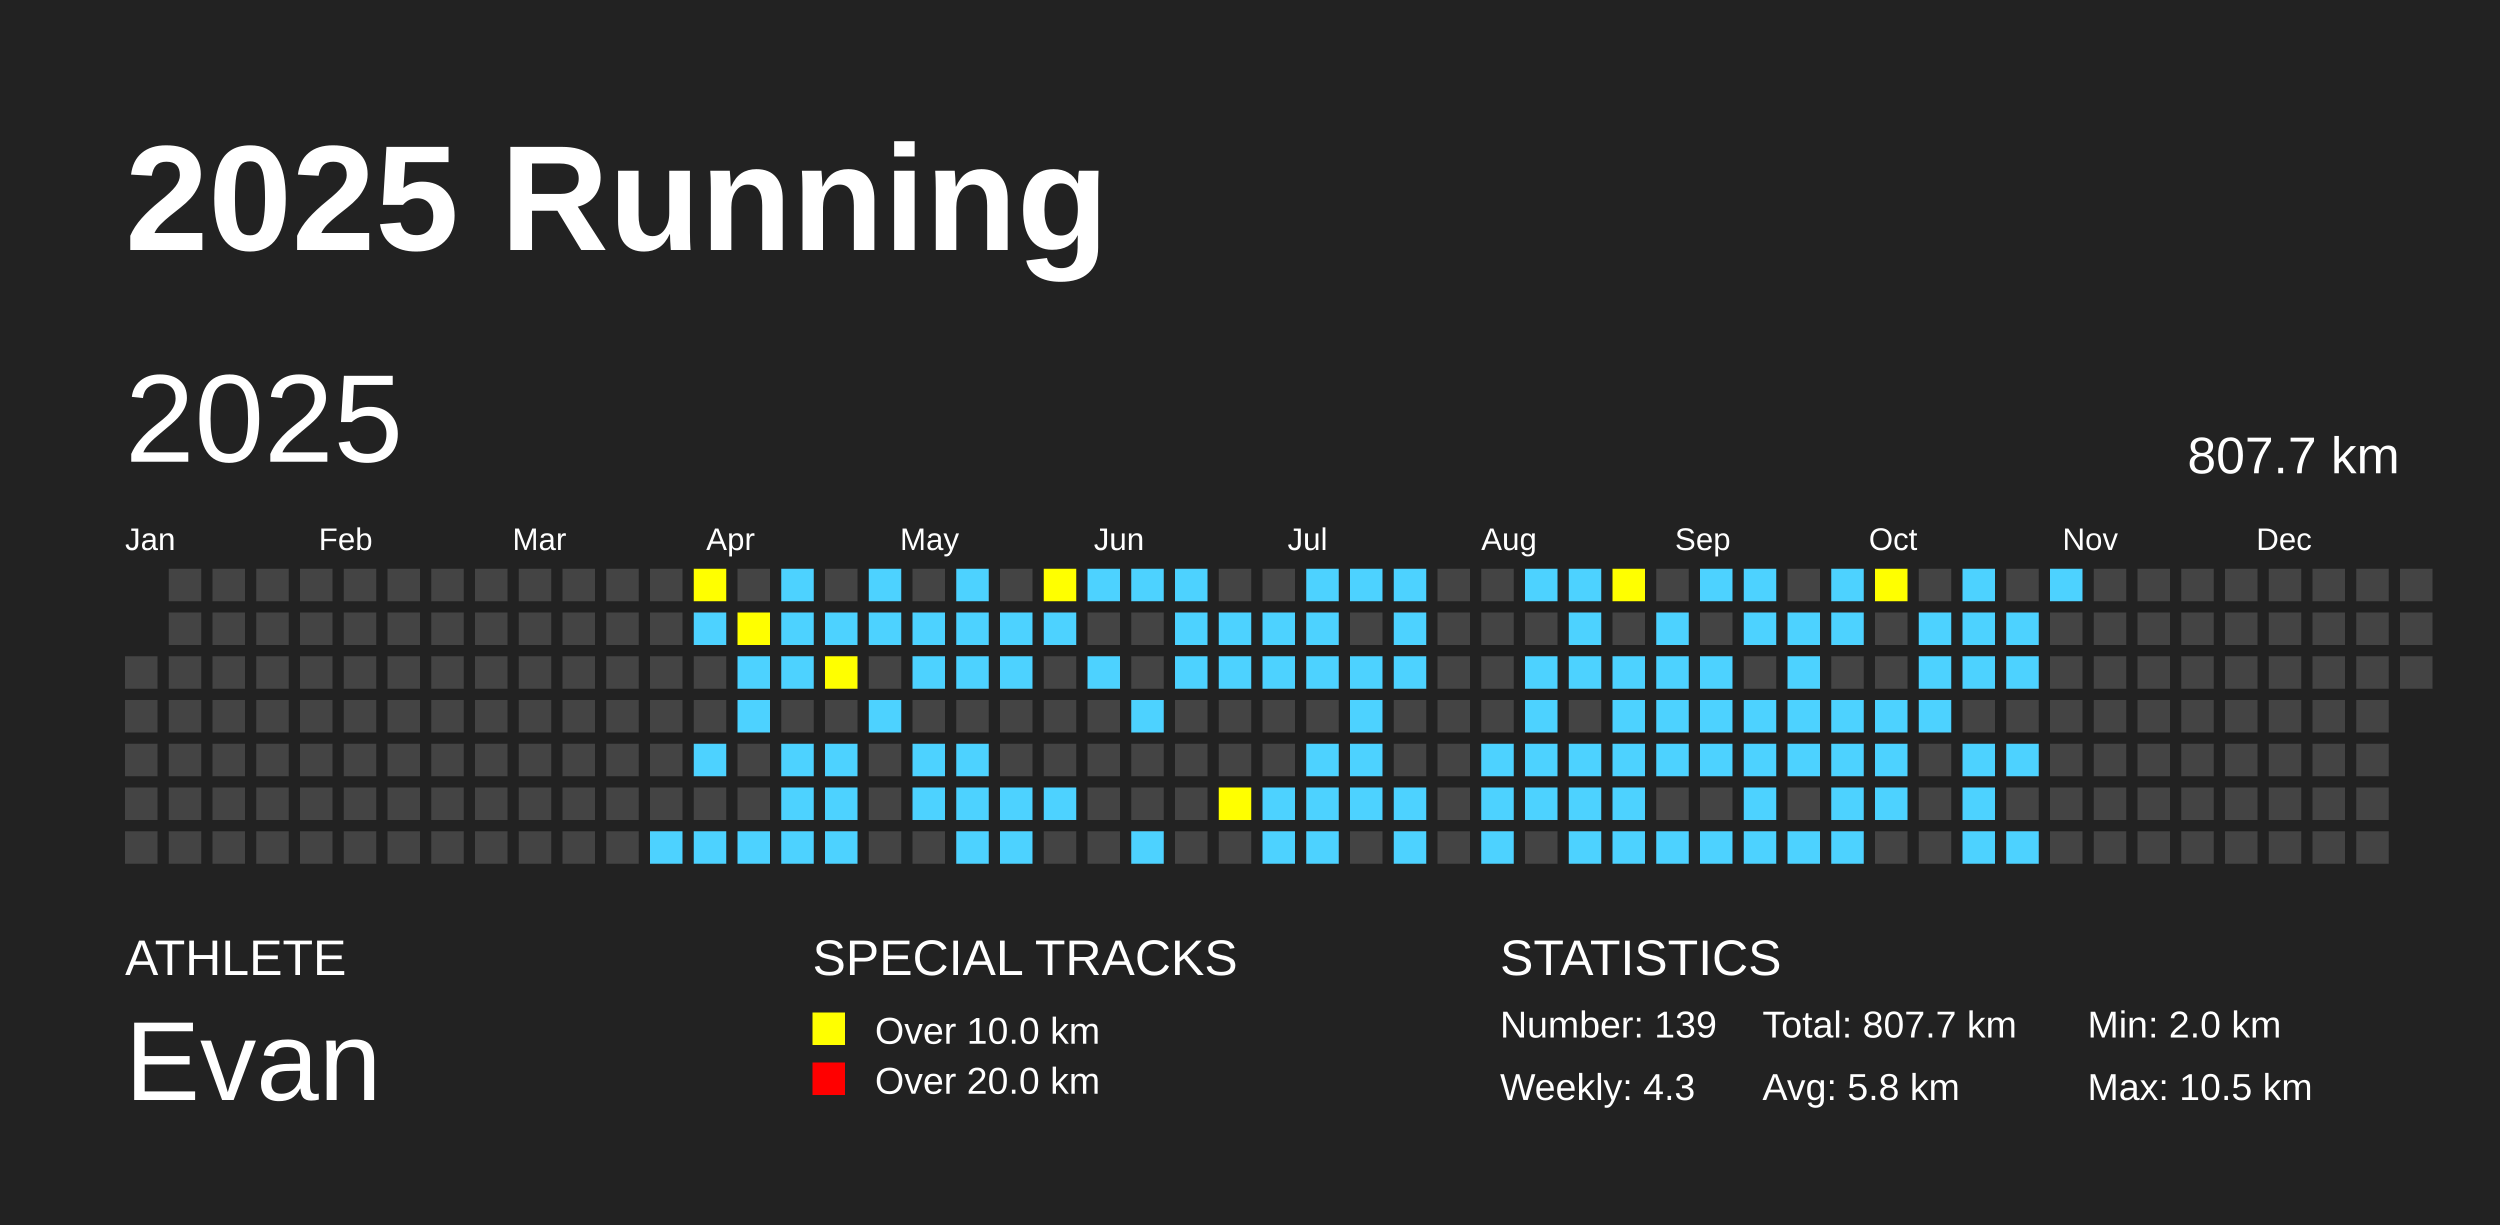
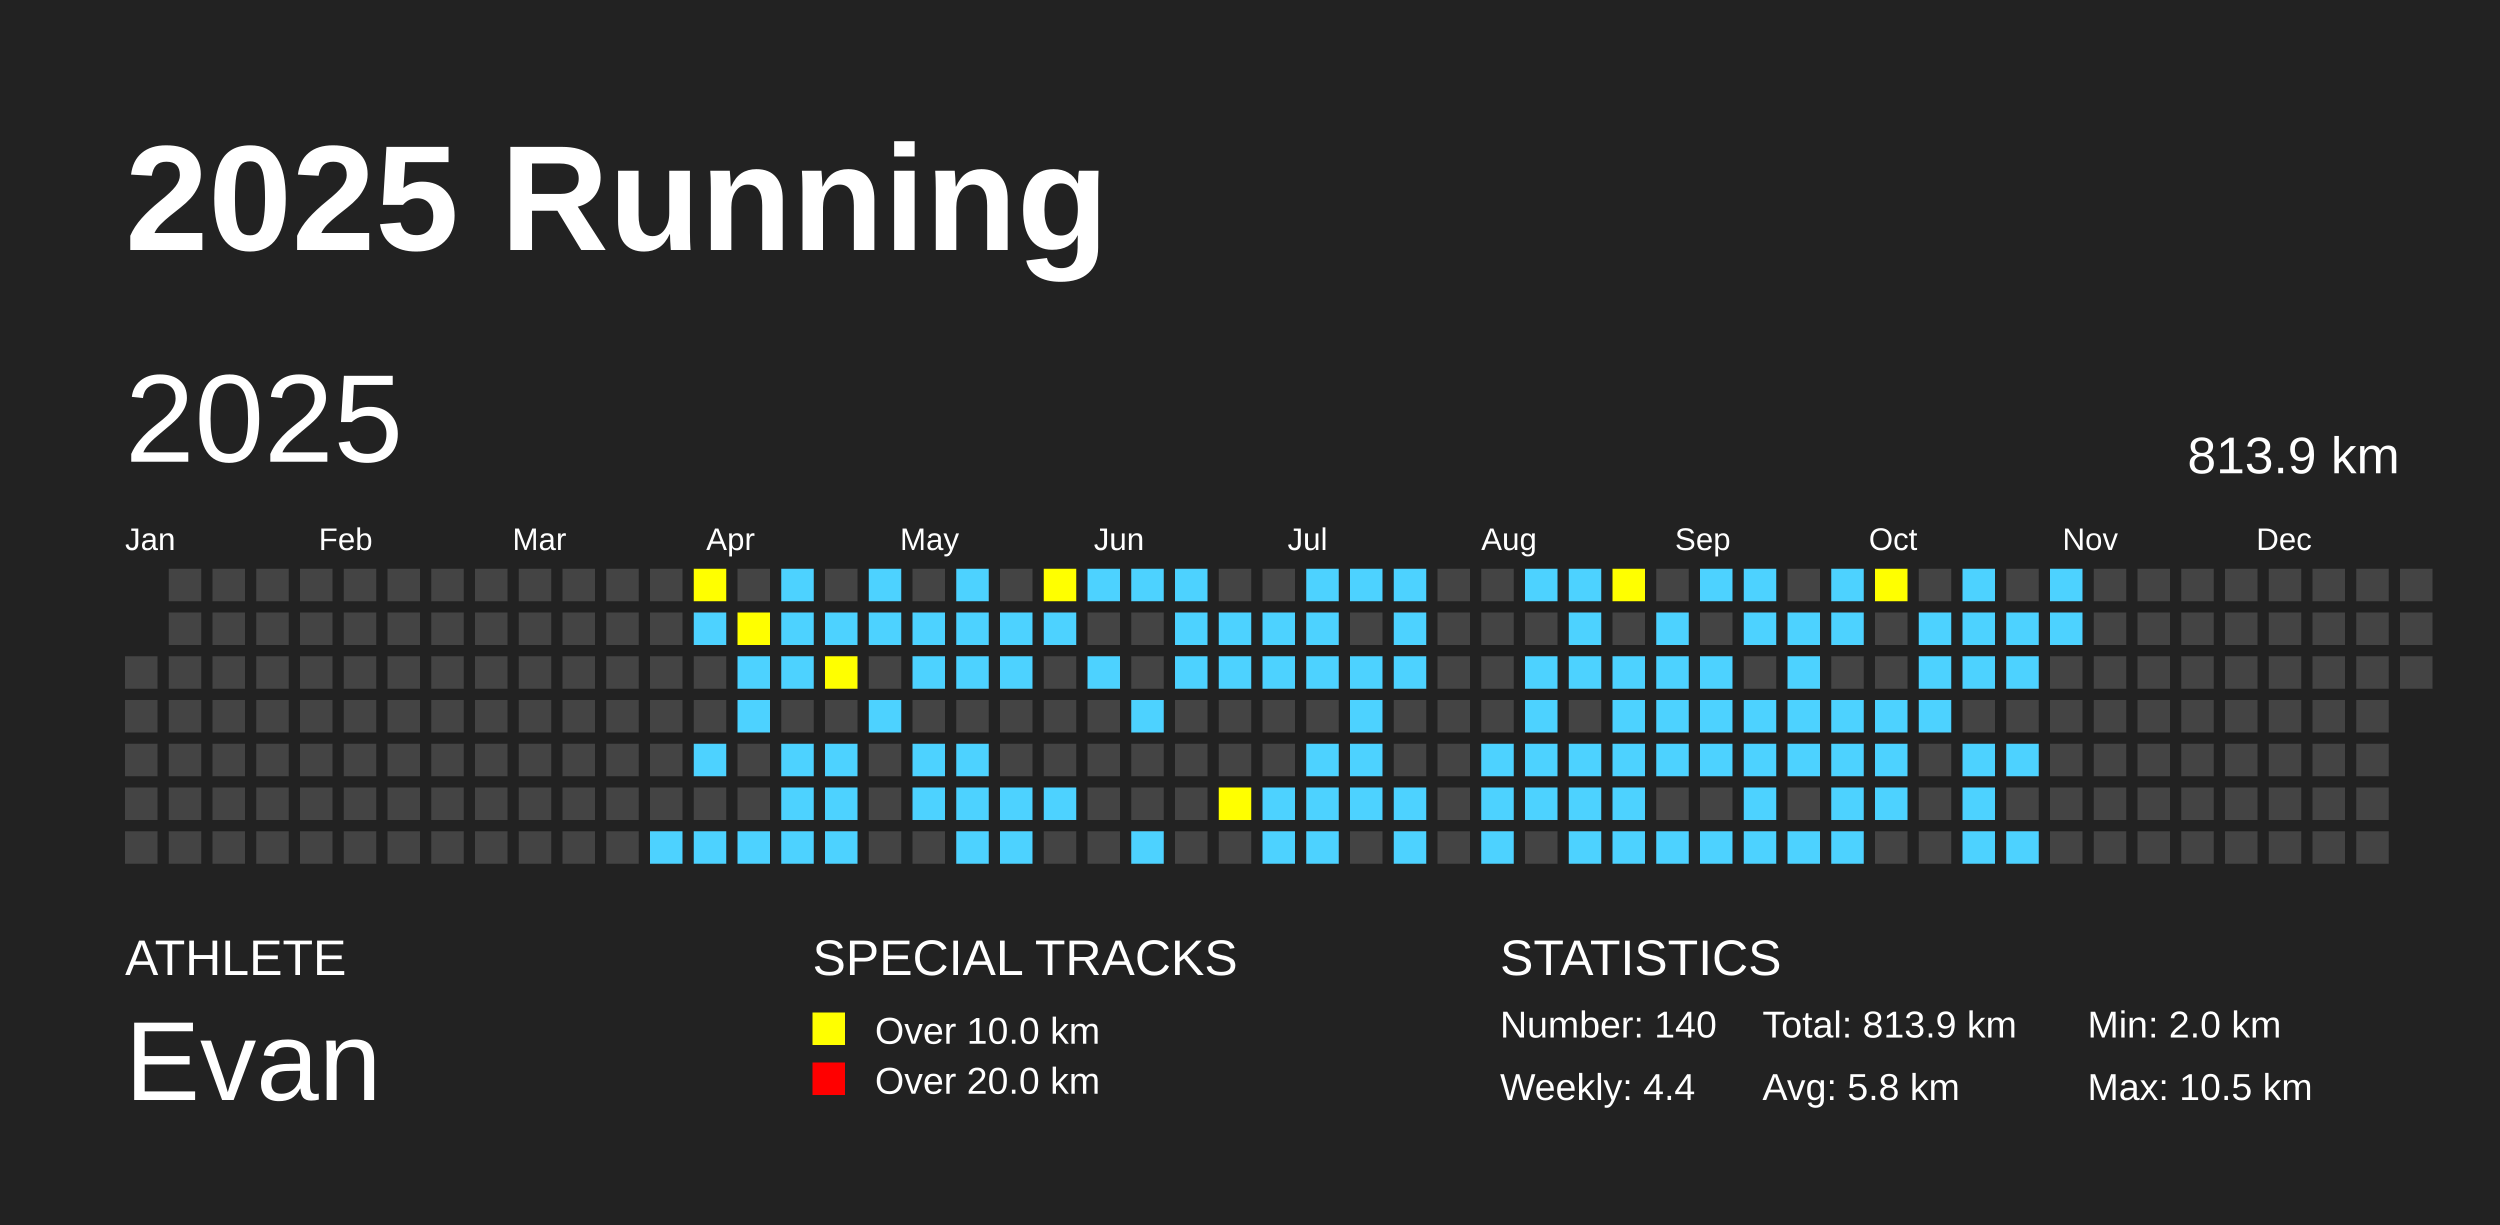
<svg xmlns="http://www.w3.org/2000/svg" baseProfile="full" height="98mm" version="1.1" viewBox="0,0,200,98" width="200mm">
  <defs />
  <rect fill="#222222" height="98" width="200" x="0" y="0" />
  <text fill="#FFFFFF" style="font-size:12px; font-family:Arial; font-weight:bold;" x="10" y="20">2025 Running</text>
  <text fill="#FFFFFF" style="font-size:4px; font-family:Arial" x="10" y="78">ATHLETE</text>
  <text fill="#FFFFFF" style="font-size:9px; font-family:Arial" x="10" y="88">Evan</text>
  <text fill="#FFFFFF" style="font-size:4px; font-family:Arial" x="65" y="78">SPECIAL TRACKS</text>
  <rect fill="yellow" height="2.6" width="2.6" x="65" y="81" />
  <text fill="#FFFFFF" style="font-size:3px; font-family:Arial" x="70" y="83.5">Over 10.0 km</text>
  <rect fill="red" height="2.6" width="2.6" x="65" y="85" />
  <text fill="#FFFFFF" style="font-size:3px; font-family:Arial" x="70" y="87.5">Over 20.0 km</text>
  <text fill="#FFFFFF" style="font-size:4px; font-family:Arial" x="120" y="78">STATISTICS</text>
-   <text fill="#FFFFFF" style="font-size:3px; font-family:Arial" x="120" y="83">Number: 139</text>
-   <text fill="#FFFFFF" style="font-size:3px; font-family:Arial" x="120" y="88">Weekly: 4.3</text>
-   <text fill="#FFFFFF" style="font-size:3px; font-family:Arial" x="141" y="83">Total: 807.7 km</text>
+   <text fill="#FFFFFF" style="font-size:3px; font-family:Arial" x="120" y="83">Number: 140</text>
+   <text fill="#FFFFFF" style="font-size:3px; font-family:Arial" x="120" y="88">Weekly: 4.4</text>
+   <text fill="#FFFFFF" style="font-size:3px; font-family:Arial" x="141" y="83">Total: 813.9 km</text>
  <text fill="#FFFFFF" style="font-size:3px; font-family:Arial" x="141" y="88">Avg: 5.8 km</text>
  <text fill="#FFFFFF" style="font-size:3px; font-family:Arial" x="167" y="83">Min: 2.0 km</text>
  <text fill="#FFFFFF" style="font-size:3px; font-family:Arial" x="167" y="88">Max: 10.5 km</text>
  <text dominant-baseline="hanging" fill="#FFFFFF" style="font-size:10.0px; font-family:Arial;" x="10" y="30">2025</text>
-   <text dominant-baseline="hanging" fill="#FFFFFF" style="font-size:4.125px; font-family:Arial;" x="175" y="35">807.7 km</text>
+   <text dominant-baseline="hanging" fill="#FFFFFF" style="font-size:4.125px; font-family:Arial;" x="175" y="35">813.9 km</text>
  <text fill="#FFFFFF" style="font-size:2.5px; font-family:Arial" x="10.0" y="44">Jan</text>
  <text fill="#FFFFFF" style="font-size:2.5px; font-family:Arial" x="25.5" y="44">Feb</text>
  <text fill="#FFFFFF" style="font-size:2.5px; font-family:Arial" x="41.0" y="44">Mar</text>
  <text fill="#FFFFFF" style="font-size:2.5px; font-family:Arial" x="56.5" y="44">Apr</text>
  <text fill="#FFFFFF" style="font-size:2.5px; font-family:Arial" x="72.0" y="44">May</text>
  <text fill="#FFFFFF" style="font-size:2.5px; font-family:Arial" x="87.5" y="44">Jun</text>
  <text fill="#FFFFFF" style="font-size:2.5px; font-family:Arial" x="103.0" y="44">Jul</text>
  <text fill="#FFFFFF" style="font-size:2.5px; font-family:Arial" x="118.5" y="44">Aug</text>
  <text fill="#FFFFFF" style="font-size:2.5px; font-family:Arial" x="134.0" y="44">Sep</text>
  <text fill="#FFFFFF" style="font-size:2.5px; font-family:Arial" x="149.5" y="44">Oct</text>
  <text fill="#FFFFFF" style="font-size:2.5px; font-family:Arial" x="165.0" y="44">Nov</text>
  <text fill="#FFFFFF" style="font-size:2.5px; font-family:Arial" x="180.5" y="44">Dec</text>
  <rect fill="#444444" height="2.6" width="2.6" x="10.0" y="52.5" />
  <rect fill="#444444" height="2.6" width="2.6" x="10.0" y="56.0" />
  <rect fill="#444444" height="2.6" width="2.6" x="10.0" y="59.5" />
  <rect fill="#444444" height="2.6" width="2.6" x="10.0" y="63.0" />
  <rect fill="#444444" height="2.6" width="2.6" x="10.0" y="66.5" />
  <rect fill="#444444" height="2.6" width="2.6" x="13.5" y="45.5" />
  <rect fill="#444444" height="2.6" width="2.6" x="13.5" y="49.0" />
  <rect fill="#444444" height="2.6" width="2.6" x="13.5" y="52.5" />
  <rect fill="#444444" height="2.6" width="2.6" x="13.5" y="56.0" />
  <rect fill="#444444" height="2.6" width="2.6" x="13.5" y="59.5" />
  <rect fill="#444444" height="2.6" width="2.6" x="13.5" y="63.0" />
  <rect fill="#444444" height="2.6" width="2.6" x="13.5" y="66.5" />
  <rect fill="#444444" height="2.6" width="2.6" x="17.0" y="45.5" />
  <rect fill="#444444" height="2.6" width="2.6" x="17.0" y="49.0" />
  <rect fill="#444444" height="2.6" width="2.6" x="17.0" y="52.5" />
  <rect fill="#444444" height="2.6" width="2.6" x="17.0" y="56.0" />
  <rect fill="#444444" height="2.6" width="2.6" x="17.0" y="59.5" />
  <rect fill="#444444" height="2.6" width="2.6" x="17.0" y="63.0" />
  <rect fill="#444444" height="2.6" width="2.6" x="17.0" y="66.5" />
  <rect fill="#444444" height="2.6" width="2.6" x="20.5" y="45.5" />
  <rect fill="#444444" height="2.6" width="2.6" x="20.5" y="49.0" />
  <rect fill="#444444" height="2.6" width="2.6" x="20.5" y="52.5" />
  <rect fill="#444444" height="2.6" width="2.6" x="20.5" y="56.0" />
  <rect fill="#444444" height="2.6" width="2.6" x="20.5" y="59.5" />
  <rect fill="#444444" height="2.6" width="2.6" x="20.5" y="63.0" />
  <rect fill="#444444" height="2.6" width="2.6" x="20.5" y="66.5" />
  <rect fill="#444444" height="2.6" width="2.6" x="24.0" y="45.5" />
  <rect fill="#444444" height="2.6" width="2.6" x="24.0" y="49.0" />
  <rect fill="#444444" height="2.6" width="2.6" x="24.0" y="52.5" />
  <rect fill="#444444" height="2.6" width="2.6" x="24.0" y="56.0" />
  <rect fill="#444444" height="2.6" width="2.6" x="24.0" y="59.5" />
  <rect fill="#444444" height="2.6" width="2.6" x="24.0" y="63.0" />
  <rect fill="#444444" height="2.6" width="2.6" x="24.0" y="66.5" />
  <rect fill="#444444" height="2.6" width="2.6" x="27.5" y="45.5" />
  <rect fill="#444444" height="2.6" width="2.6" x="27.5" y="49.0" />
  <rect fill="#444444" height="2.6" width="2.6" x="27.5" y="52.5" />
  <rect fill="#444444" height="2.6" width="2.6" x="27.5" y="56.0" />
  <rect fill="#444444" height="2.6" width="2.6" x="27.5" y="59.5" />
  <rect fill="#444444" height="2.6" width="2.6" x="27.5" y="63.0" />
  <rect fill="#444444" height="2.6" width="2.6" x="27.5" y="66.5" />
  <rect fill="#444444" height="2.6" width="2.6" x="31.0" y="45.5" />
  <rect fill="#444444" height="2.6" width="2.6" x="31.0" y="49.0" />
  <rect fill="#444444" height="2.6" width="2.6" x="31.0" y="52.5" />
  <rect fill="#444444" height="2.6" width="2.6" x="31.0" y="56.0" />
  <rect fill="#444444" height="2.6" width="2.6" x="31.0" y="59.5" />
  <rect fill="#444444" height="2.6" width="2.6" x="31.0" y="63.0" />
  <rect fill="#444444" height="2.6" width="2.6" x="31.0" y="66.5" />
  <rect fill="#444444" height="2.6" width="2.6" x="34.5" y="45.5" />
  <rect fill="#444444" height="2.6" width="2.6" x="34.5" y="49.0" />
  <rect fill="#444444" height="2.6" width="2.6" x="34.5" y="52.5" />
  <rect fill="#444444" height="2.6" width="2.6" x="34.5" y="56.0" />
  <rect fill="#444444" height="2.6" width="2.6" x="34.5" y="59.5" />
  <rect fill="#444444" height="2.6" width="2.6" x="34.5" y="63.0" />
  <rect fill="#444444" height="2.6" width="2.6" x="34.5" y="66.5" />
  <rect fill="#444444" height="2.6" width="2.6" x="38.0" y="45.5" />
  <rect fill="#444444" height="2.6" width="2.6" x="38.0" y="49.0" />
  <rect fill="#444444" height="2.6" width="2.6" x="38.0" y="52.5" />
  <rect fill="#444444" height="2.6" width="2.6" x="38.0" y="56.0" />
  <rect fill="#444444" height="2.6" width="2.6" x="38.0" y="59.5" />
  <rect fill="#444444" height="2.6" width="2.6" x="38.0" y="63.0" />
  <rect fill="#444444" height="2.6" width="2.6" x="38.0" y="66.5" />
  <rect fill="#444444" height="2.6" width="2.6" x="41.5" y="45.5" />
  <rect fill="#444444" height="2.6" width="2.6" x="41.5" y="49.0" />
  <rect fill="#444444" height="2.6" width="2.6" x="41.5" y="52.5" />
  <rect fill="#444444" height="2.6" width="2.6" x="41.5" y="56.0" />
  <rect fill="#444444" height="2.6" width="2.6" x="41.5" y="59.5" />
  <rect fill="#444444" height="2.6" width="2.6" x="41.5" y="63.0" />
  <rect fill="#444444" height="2.6" width="2.6" x="41.5" y="66.5" />
  <rect fill="#444444" height="2.6" width="2.6" x="45.0" y="45.5" />
  <rect fill="#444444" height="2.6" width="2.6" x="45.0" y="49.0" />
  <rect fill="#444444" height="2.6" width="2.6" x="45.0" y="52.5" />
  <rect fill="#444444" height="2.6" width="2.6" x="45.0" y="56.0" />
  <rect fill="#444444" height="2.6" width="2.6" x="45.0" y="59.5" />
  <rect fill="#444444" height="2.6" width="2.6" x="45.0" y="63.0" />
  <rect fill="#444444" height="2.6" width="2.6" x="45.0" y="66.5" />
  <rect fill="#444444" height="2.6" width="2.6" x="48.5" y="45.5" />
  <rect fill="#444444" height="2.6" width="2.6" x="48.5" y="49.0" />
  <rect fill="#444444" height="2.6" width="2.6" x="48.5" y="52.5" />
  <rect fill="#444444" height="2.6" width="2.6" x="48.5" y="56.0" />
  <rect fill="#444444" height="2.6" width="2.6" x="48.5" y="59.5" />
  <rect fill="#444444" height="2.6" width="2.6" x="48.5" y="63.0" />
  <rect fill="#444444" height="2.6" width="2.6" x="48.5" y="66.5" />
  <rect fill="#444444" height="2.6" width="2.6" x="52.0" y="45.5" />
  <rect fill="#444444" height="2.6" width="2.6" x="52.0" y="49.0" />
  <rect fill="#444444" height="2.6" width="2.6" x="52.0" y="52.5" />
  <rect fill="#444444" height="2.6" width="2.6" x="52.0" y="56.0" />
  <rect fill="#444444" height="2.6" width="2.6" x="52.0" y="59.5" />
  <rect fill="#444444" height="2.6" width="2.6" x="52.0" y="63.0" />
  <rect fill="#4DD2FF" height="2.6" width="2.6" x="52.0" y="66.5" />
  <rect fill="yellow" height="2.6" width="2.6" x="55.5" y="45.5" />
  <rect fill="#4DD2FF" height="2.6" width="2.6" x="55.5" y="49.0" />
  <rect fill="#444444" height="2.6" width="2.6" x="55.5" y="52.5" />
  <rect fill="#444444" height="2.6" width="2.6" x="55.5" y="56.0" />
  <rect fill="#4DD2FF" height="2.6" width="2.6" x="55.5" y="59.5" />
  <rect fill="#444444" height="2.6" width="2.6" x="55.5" y="63.0" />
  <rect fill="#4DD2FF" height="2.6" width="2.6" x="55.5" y="66.5" />
  <rect fill="#444444" height="2.6" width="2.6" x="59.0" y="45.5" />
  <rect fill="yellow" height="2.6" width="2.6" x="59.0" y="49.0" />
  <rect fill="#4DD2FF" height="2.6" width="2.6" x="59.0" y="52.5" />
  <rect fill="#4DD2FF" height="2.6" width="2.6" x="59.0" y="56.0" />
  <rect fill="#444444" height="2.6" width="2.6" x="59.0" y="59.5" />
  <rect fill="#444444" height="2.6" width="2.6" x="59.0" y="63.0" />
  <rect fill="#4DD2FF" height="2.6" width="2.6" x="59.0" y="66.5" />
  <rect fill="#4DD2FF" height="2.6" width="2.6" x="62.5" y="45.5" />
  <rect fill="#4DD2FF" height="2.6" width="2.6" x="62.5" y="49.0" />
  <rect fill="#4DD2FF" height="2.6" width="2.6" x="62.5" y="52.5" />
  <rect fill="#444444" height="2.6" width="2.6" x="62.5" y="56.0" />
  <rect fill="#4DD2FF" height="2.6" width="2.6" x="62.5" y="59.5" />
  <rect fill="#4DD2FF" height="2.6" width="2.6" x="62.5" y="63.0" />
  <rect fill="#4DD2FF" height="2.6" width="2.6" x="62.5" y="66.5" />
  <rect fill="#444444" height="2.6" width="2.6" x="66.0" y="45.5" />
  <rect fill="#4DD2FF" height="2.6" width="2.6" x="66.0" y="49.0" />
  <rect fill="yellow" height="2.6" width="2.6" x="66.0" y="52.5" />
  <rect fill="#444444" height="2.6" width="2.6" x="66.0" y="56.0" />
  <rect fill="#4DD2FF" height="2.6" width="2.6" x="66.0" y="59.5" />
  <rect fill="#4DD2FF" height="2.6" width="2.6" x="66.0" y="63.0" />
  <rect fill="#4DD2FF" height="2.6" width="2.6" x="66.0" y="66.5" />
  <rect fill="#4DD2FF" height="2.6" width="2.6" x="69.5" y="45.5" />
  <rect fill="#4DD2FF" height="2.6" width="2.6" x="69.5" y="49.0" />
  <rect fill="#444444" height="2.6" width="2.6" x="69.5" y="52.5" />
  <rect fill="#4DD2FF" height="2.6" width="2.6" x="69.5" y="56.0" />
  <rect fill="#444444" height="2.6" width="2.6" x="69.5" y="59.5" />
  <rect fill="#444444" height="2.6" width="2.6" x="69.5" y="63.0" />
  <rect fill="#444444" height="2.6" width="2.6" x="69.5" y="66.5" />
  <rect fill="#444444" height="2.6" width="2.6" x="73.0" y="45.5" />
  <rect fill="#4DD2FF" height="2.6" width="2.6" x="73.0" y="49.0" />
  <rect fill="#4DD2FF" height="2.6" width="2.6" x="73.0" y="52.5" />
  <rect fill="#444444" height="2.6" width="2.6" x="73.0" y="56.0" />
  <rect fill="#4DD2FF" height="2.6" width="2.6" x="73.0" y="59.5" />
  <rect fill="#4DD2FF" height="2.6" width="2.6" x="73.0" y="63.0" />
  <rect fill="#444444" height="2.6" width="2.6" x="73.0" y="66.5" />
  <rect fill="#4DD2FF" height="2.6" width="2.6" x="76.5" y="45.5" />
  <rect fill="#4DD2FF" height="2.6" width="2.6" x="76.5" y="49.0" />
  <rect fill="#4DD2FF" height="2.6" width="2.6" x="76.5" y="52.5" />
  <rect fill="#444444" height="2.6" width="2.6" x="76.5" y="56.0" />
  <rect fill="#4DD2FF" height="2.6" width="2.6" x="76.5" y="59.5" />
  <rect fill="#4DD2FF" height="2.6" width="2.6" x="76.5" y="63.0" />
  <rect fill="#4DD2FF" height="2.6" width="2.6" x="76.5" y="66.5" />
  <rect fill="#444444" height="2.6" width="2.6" x="80.0" y="45.5" />
  <rect fill="#4DD2FF" height="2.6" width="2.6" x="80.0" y="49.0" />
  <rect fill="#4DD2FF" height="2.6" width="2.6" x="80.0" y="52.5" />
  <rect fill="#444444" height="2.6" width="2.6" x="80.0" y="56.0" />
  <rect fill="#444444" height="2.6" width="2.6" x="80.0" y="59.5" />
  <rect fill="#4DD2FF" height="2.6" width="2.6" x="80.0" y="63.0" />
  <rect fill="#4DD2FF" height="2.6" width="2.6" x="80.0" y="66.5" />
  <rect fill="yellow" height="2.6" width="2.6" x="83.5" y="45.5" />
  <rect fill="#4DD2FF" height="2.6" width="2.6" x="83.5" y="49.0" />
  <rect fill="#444444" height="2.6" width="2.6" x="83.5" y="52.5" />
  <rect fill="#444444" height="2.6" width="2.6" x="83.5" y="56.0" />
  <rect fill="#444444" height="2.6" width="2.6" x="83.5" y="59.5" />
  <rect fill="#4DD2FF" height="2.6" width="2.6" x="83.5" y="63.0" />
  <rect fill="#444444" height="2.6" width="2.6" x="83.5" y="66.5" />
  <rect fill="#4DD2FF" height="2.6" width="2.6" x="87.0" y="45.5" />
  <rect fill="#444444" height="2.6" width="2.6" x="87.0" y="49.0" />
  <rect fill="#4DD2FF" height="2.6" width="2.6" x="87.0" y="52.5" />
  <rect fill="#444444" height="2.6" width="2.6" x="87.0" y="56.0" />
  <rect fill="#444444" height="2.6" width="2.6" x="87.0" y="59.5" />
  <rect fill="#444444" height="2.6" width="2.6" x="87.0" y="63.0" />
  <rect fill="#444444" height="2.6" width="2.6" x="87.0" y="66.5" />
  <rect fill="#4DD2FF" height="2.6" width="2.6" x="90.5" y="45.5" />
  <rect fill="#444444" height="2.6" width="2.6" x="90.5" y="49.0" />
  <rect fill="#444444" height="2.6" width="2.6" x="90.5" y="52.5" />
  <rect fill="#4DD2FF" height="2.6" width="2.6" x="90.5" y="56.0" />
  <rect fill="#444444" height="2.6" width="2.6" x="90.5" y="59.5" />
  <rect fill="#444444" height="2.6" width="2.6" x="90.5" y="63.0" />
  <rect fill="#4DD2FF" height="2.6" width="2.6" x="90.5" y="66.5" />
  <rect fill="#4DD2FF" height="2.6" width="2.6" x="94.0" y="45.5" />
  <rect fill="#4DD2FF" height="2.6" width="2.6" x="94.0" y="49.0" />
  <rect fill="#4DD2FF" height="2.6" width="2.6" x="94.0" y="52.5" />
  <rect fill="#444444" height="2.6" width="2.6" x="94.0" y="56.0" />
  <rect fill="#444444" height="2.6" width="2.6" x="94.0" y="59.5" />
  <rect fill="#444444" height="2.6" width="2.6" x="94.0" y="63.0" />
  <rect fill="#444444" height="2.6" width="2.6" x="94.0" y="66.5" />
  <rect fill="#444444" height="2.6" width="2.6" x="97.5" y="45.5" />
  <rect fill="#4DD2FF" height="2.6" width="2.6" x="97.5" y="49.0" />
  <rect fill="#4DD2FF" height="2.6" width="2.6" x="97.5" y="52.5" />
  <rect fill="#444444" height="2.6" width="2.6" x="97.5" y="56.0" />
  <rect fill="#444444" height="2.6" width="2.6" x="97.5" y="59.5" />
  <rect fill="yellow" height="2.6" width="2.6" x="97.5" y="63.0" />
  <rect fill="#444444" height="2.6" width="2.6" x="97.5" y="66.5" />
  <rect fill="#444444" height="2.6" width="2.6" x="101.0" y="45.5" />
  <rect fill="#4DD2FF" height="2.6" width="2.6" x="101.0" y="49.0" />
  <rect fill="#4DD2FF" height="2.6" width="2.6" x="101.0" y="52.5" />
  <rect fill="#444444" height="2.6" width="2.6" x="101.0" y="56.0" />
  <rect fill="#444444" height="2.6" width="2.6" x="101.0" y="59.5" />
  <rect fill="#4DD2FF" height="2.6" width="2.6" x="101.0" y="63.0" />
  <rect fill="#4DD2FF" height="2.6" width="2.6" x="101.0" y="66.5" />
  <rect fill="#4DD2FF" height="2.6" width="2.6" x="104.5" y="45.5" />
  <rect fill="#4DD2FF" height="2.6" width="2.6" x="104.5" y="49.0" />
  <rect fill="#4DD2FF" height="2.6" width="2.6" x="104.5" y="52.5" />
  <rect fill="#444444" height="2.6" width="2.6" x="104.5" y="56.0" />
  <rect fill="#4DD2FF" height="2.6" width="2.6" x="104.5" y="59.5" />
  <rect fill="#4DD2FF" height="2.6" width="2.6" x="104.5" y="63.0" />
  <rect fill="#4DD2FF" height="2.6" width="2.6" x="104.5" y="66.5" />
  <rect fill="#4DD2FF" height="2.6" width="2.6" x="108.0" y="45.5" />
  <rect fill="#444444" height="2.6" width="2.6" x="108.0" y="49.0" />
  <rect fill="#4DD2FF" height="2.6" width="2.6" x="108.0" y="52.5" />
  <rect fill="#4DD2FF" height="2.6" width="2.6" x="108.0" y="56.0" />
  <rect fill="#4DD2FF" height="2.6" width="2.6" x="108.0" y="59.5" />
  <rect fill="#4DD2FF" height="2.6" width="2.6" x="108.0" y="63.0" />
  <rect fill="#444444" height="2.6" width="2.6" x="108.0" y="66.5" />
  <rect fill="#4DD2FF" height="2.6" width="2.6" x="111.5" y="45.5" />
  <rect fill="#4DD2FF" height="2.6" width="2.6" x="111.5" y="49.0" />
  <rect fill="#4DD2FF" height="2.6" width="2.6" x="111.5" y="52.5" />
  <rect fill="#444444" height="2.6" width="2.6" x="111.5" y="56.0" />
  <rect fill="#444444" height="2.6" width="2.6" x="111.5" y="59.5" />
  <rect fill="#4DD2FF" height="2.6" width="2.6" x="111.5" y="63.0" />
  <rect fill="#4DD2FF" height="2.6" width="2.6" x="111.5" y="66.5" />
  <rect fill="#444444" height="2.6" width="2.6" x="115.0" y="45.5" />
  <rect fill="#444444" height="2.6" width="2.6" x="115.0" y="49.0" />
  <rect fill="#444444" height="2.6" width="2.6" x="115.0" y="52.5" />
  <rect fill="#444444" height="2.6" width="2.6" x="115.0" y="56.0" />
  <rect fill="#444444" height="2.6" width="2.6" x="115.0" y="59.5" />
  <rect fill="#444444" height="2.6" width="2.6" x="115.0" y="63.0" />
  <rect fill="#444444" height="2.6" width="2.6" x="115.0" y="66.5" />
  <rect fill="#444444" height="2.6" width="2.6" x="118.5" y="45.5" />
  <rect fill="#444444" height="2.6" width="2.6" x="118.5" y="49.0" />
  <rect fill="#444444" height="2.6" width="2.6" x="118.5" y="52.5" />
  <rect fill="#444444" height="2.6" width="2.6" x="118.5" y="56.0" />
  <rect fill="#4DD2FF" height="2.6" width="2.6" x="118.5" y="59.5" />
  <rect fill="#4DD2FF" height="2.6" width="2.6" x="118.5" y="63.0" />
  <rect fill="#4DD2FF" height="2.6" width="2.6" x="118.5" y="66.5" />
  <rect fill="#4DD2FF" height="2.6" width="2.6" x="122.0" y="45.5" />
  <rect fill="#444444" height="2.6" width="2.6" x="122.0" y="49.0" />
  <rect fill="#4DD2FF" height="2.6" width="2.6" x="122.0" y="52.5" />
  <rect fill="#4DD2FF" height="2.6" width="2.6" x="122.0" y="56.0" />
  <rect fill="#4DD2FF" height="2.6" width="2.6" x="122.0" y="59.5" />
  <rect fill="#4DD2FF" height="2.6" width="2.6" x="122.0" y="63.0" />
  <rect fill="#444444" height="2.6" width="2.6" x="122.0" y="66.5" />
  <rect fill="#4DD2FF" height="2.6" width="2.6" x="125.5" y="45.5" />
  <rect fill="#4DD2FF" height="2.6" width="2.6" x="125.5" y="49.0" />
  <rect fill="#4DD2FF" height="2.6" width="2.6" x="125.5" y="52.5" />
  <rect fill="#444444" height="2.6" width="2.6" x="125.5" y="56.0" />
  <rect fill="#4DD2FF" height="2.6" width="2.6" x="125.5" y="59.5" />
  <rect fill="#4DD2FF" height="2.6" width="2.6" x="125.5" y="63.0" />
  <rect fill="#4DD2FF" height="2.6" width="2.6" x="125.5" y="66.5" />
  <rect fill="yellow" height="2.6" width="2.6" x="129.0" y="45.5" />
  <rect fill="#444444" height="2.6" width="2.6" x="129.0" y="49.0" />
  <rect fill="#4DD2FF" height="2.6" width="2.6" x="129.0" y="52.5" />
  <rect fill="#4DD2FF" height="2.6" width="2.6" x="129.0" y="56.0" />
  <rect fill="#4DD2FF" height="2.6" width="2.6" x="129.0" y="59.5" />
  <rect fill="#4DD2FF" height="2.6" width="2.6" x="129.0" y="63.0" />
  <rect fill="#4DD2FF" height="2.6" width="2.6" x="129.0" y="66.5" />
  <rect fill="#444444" height="2.6" width="2.6" x="132.5" y="45.5" />
  <rect fill="#4DD2FF" height="2.6" width="2.6" x="132.5" y="49.0" />
  <rect fill="#4DD2FF" height="2.6" width="2.6" x="132.5" y="52.5" />
  <rect fill="#4DD2FF" height="2.6" width="2.6" x="132.5" y="56.0" />
  <rect fill="#4DD2FF" height="2.6" width="2.6" x="132.5" y="59.5" />
  <rect fill="#444444" height="2.6" width="2.6" x="132.5" y="63.0" />
  <rect fill="#4DD2FF" height="2.6" width="2.6" x="132.5" y="66.5" />
  <rect fill="#4DD2FF" height="2.6" width="2.6" x="136.0" y="45.5" />
  <rect fill="#444444" height="2.6" width="2.6" x="136.0" y="49.0" />
  <rect fill="#4DD2FF" height="2.6" width="2.6" x="136.0" y="52.5" />
  <rect fill="#4DD2FF" height="2.6" width="2.6" x="136.0" y="56.0" />
  <rect fill="#4DD2FF" height="2.6" width="2.6" x="136.0" y="59.5" />
  <rect fill="#444444" height="2.6" width="2.6" x="136.0" y="63.0" />
  <rect fill="#4DD2FF" height="2.6" width="2.6" x="136.0" y="66.5" />
  <rect fill="#4DD2FF" height="2.6" width="2.6" x="139.5" y="45.5" />
  <rect fill="#4DD2FF" height="2.6" width="2.6" x="139.5" y="49.0" />
  <rect fill="#444444" height="2.6" width="2.6" x="139.5" y="52.5" />
  <rect fill="#4DD2FF" height="2.6" width="2.6" x="139.5" y="56.0" />
  <rect fill="#4DD2FF" height="2.6" width="2.6" x="139.5" y="59.5" />
  <rect fill="#4DD2FF" height="2.6" width="2.6" x="139.5" y="63.0" />
  <rect fill="#4DD2FF" height="2.6" width="2.6" x="139.5" y="66.5" />
  <rect fill="#444444" height="2.6" width="2.6" x="143.0" y="45.5" />
  <rect fill="#4DD2FF" height="2.6" width="2.6" x="143.0" y="49.0" />
  <rect fill="#4DD2FF" height="2.6" width="2.6" x="143.0" y="52.5" />
  <rect fill="#4DD2FF" height="2.6" width="2.6" x="143.0" y="56.0" />
  <rect fill="#4DD2FF" height="2.6" width="2.6" x="143.0" y="59.5" />
  <rect fill="#444444" height="2.6" width="2.6" x="143.0" y="63.0" />
  <rect fill="#4DD2FF" height="2.6" width="2.6" x="143.0" y="66.5" />
  <rect fill="#4DD2FF" height="2.6" width="2.6" x="146.5" y="45.5" />
  <rect fill="#4DD2FF" height="2.6" width="2.6" x="146.5" y="49.0" />
  <rect fill="#444444" height="2.6" width="2.6" x="146.5" y="52.5" />
  <rect fill="#4DD2FF" height="2.6" width="2.6" x="146.5" y="56.0" />
  <rect fill="#4DD2FF" height="2.6" width="2.6" x="146.5" y="59.5" />
  <rect fill="#4DD2FF" height="2.6" width="2.6" x="146.5" y="63.0" />
  <rect fill="#4DD2FF" height="2.6" width="2.6" x="146.5" y="66.5" />
  <rect fill="yellow" height="2.6" width="2.6" x="150.0" y="45.5" />
  <rect fill="#444444" height="2.6" width="2.6" x="150.0" y="49.0" />
  <rect fill="#444444" height="2.6" width="2.6" x="150.0" y="52.5" />
  <rect fill="#4DD2FF" height="2.6" width="2.6" x="150.0" y="56.0" />
  <rect fill="#4DD2FF" height="2.6" width="2.6" x="150.0" y="59.5" />
  <rect fill="#4DD2FF" height="2.6" width="2.6" x="150.0" y="63.0" />
  <rect fill="#444444" height="2.6" width="2.6" x="150.0" y="66.5" />
  <rect fill="#444444" height="2.6" width="2.6" x="153.5" y="45.5" />
  <rect fill="#4DD2FF" height="2.6" width="2.6" x="153.5" y="49.0" />
  <rect fill="#4DD2FF" height="2.6" width="2.6" x="153.5" y="52.5" />
  <rect fill="#4DD2FF" height="2.6" width="2.6" x="153.5" y="56.0" />
  <rect fill="#444444" height="2.6" width="2.6" x="153.5" y="59.5" />
  <rect fill="#444444" height="2.6" width="2.6" x="153.5" y="63.0" />
  <rect fill="#444444" height="2.6" width="2.6" x="153.5" y="66.5" />
  <rect fill="#4DD2FF" height="2.6" width="2.6" x="157.0" y="45.5" />
  <rect fill="#4DD2FF" height="2.6" width="2.6" x="157.0" y="49.0" />
  <rect fill="#4DD2FF" height="2.6" width="2.6" x="157.0" y="52.5" />
  <rect fill="#444444" height="2.6" width="2.6" x="157.0" y="56.0" />
  <rect fill="#4DD2FF" height="2.6" width="2.6" x="157.0" y="59.5" />
  <rect fill="#4DD2FF" height="2.6" width="2.6" x="157.0" y="63.0" />
  <rect fill="#4DD2FF" height="2.6" width="2.6" x="157.0" y="66.5" />
  <rect fill="#444444" height="2.6" width="2.6" x="160.5" y="45.5" />
  <rect fill="#4DD2FF" height="2.6" width="2.6" x="160.5" y="49.0" />
  <rect fill="#4DD2FF" height="2.6" width="2.6" x="160.5" y="52.5" />
  <rect fill="#444444" height="2.6" width="2.6" x="160.5" y="56.0" />
  <rect fill="#4DD2FF" height="2.6" width="2.6" x="160.5" y="59.5" />
  <rect fill="#444444" height="2.6" width="2.6" x="160.5" y="63.0" />
  <rect fill="#4DD2FF" height="2.6" width="2.6" x="160.5" y="66.5" />
  <rect fill="#4DD2FF" height="2.6" width="2.6" x="164.0" y="45.5" />
-   <rect fill="#444444" height="2.6" width="2.6" x="164.0" y="49.0" />
+   <rect fill="#4DD2FF" height="2.6" width="2.6" x="164.0" y="49.0" />
  <rect fill="#444444" height="2.6" width="2.6" x="164.0" y="52.5" />
  <rect fill="#444444" height="2.6" width="2.6" x="164.0" y="56.0" />
  <rect fill="#444444" height="2.6" width="2.6" x="164.0" y="59.5" />
  <rect fill="#444444" height="2.6" width="2.6" x="164.0" y="63.0" />
  <rect fill="#444444" height="2.6" width="2.6" x="164.0" y="66.5" />
  <rect fill="#444444" height="2.6" width="2.6" x="167.5" y="45.5" />
  <rect fill="#444444" height="2.6" width="2.6" x="167.5" y="49.0" />
  <rect fill="#444444" height="2.6" width="2.6" x="167.5" y="52.5" />
  <rect fill="#444444" height="2.6" width="2.6" x="167.5" y="56.0" />
  <rect fill="#444444" height="2.6" width="2.6" x="167.5" y="59.5" />
  <rect fill="#444444" height="2.6" width="2.6" x="167.5" y="63.0" />
  <rect fill="#444444" height="2.6" width="2.6" x="167.5" y="66.5" />
  <rect fill="#444444" height="2.6" width="2.6" x="171.0" y="45.5" />
  <rect fill="#444444" height="2.6" width="2.6" x="171.0" y="49.0" />
  <rect fill="#444444" height="2.6" width="2.6" x="171.0" y="52.5" />
  <rect fill="#444444" height="2.6" width="2.6" x="171.0" y="56.0" />
  <rect fill="#444444" height="2.6" width="2.6" x="171.0" y="59.5" />
  <rect fill="#444444" height="2.6" width="2.6" x="171.0" y="63.0" />
  <rect fill="#444444" height="2.6" width="2.6" x="171.0" y="66.5" />
  <rect fill="#444444" height="2.6" width="2.6" x="174.5" y="45.5" />
  <rect fill="#444444" height="2.6" width="2.6" x="174.5" y="49.0" />
  <rect fill="#444444" height="2.6" width="2.6" x="174.5" y="52.5" />
  <rect fill="#444444" height="2.6" width="2.6" x="174.5" y="56.0" />
  <rect fill="#444444" height="2.6" width="2.6" x="174.5" y="59.5" />
  <rect fill="#444444" height="2.6" width="2.6" x="174.5" y="63.0" />
  <rect fill="#444444" height="2.6" width="2.6" x="174.5" y="66.5" />
  <rect fill="#444444" height="2.6" width="2.6" x="178.0" y="45.5" />
  <rect fill="#444444" height="2.6" width="2.6" x="178.0" y="49.0" />
  <rect fill="#444444" height="2.6" width="2.6" x="178.0" y="52.5" />
  <rect fill="#444444" height="2.6" width="2.6" x="178.0" y="56.0" />
  <rect fill="#444444" height="2.6" width="2.6" x="178.0" y="59.5" />
  <rect fill="#444444" height="2.6" width="2.6" x="178.0" y="63.0" />
  <rect fill="#444444" height="2.6" width="2.6" x="178.0" y="66.5" />
  <rect fill="#444444" height="2.6" width="2.6" x="181.5" y="45.5" />
  <rect fill="#444444" height="2.6" width="2.6" x="181.5" y="49.0" />
  <rect fill="#444444" height="2.6" width="2.6" x="181.5" y="52.5" />
  <rect fill="#444444" height="2.6" width="2.6" x="181.5" y="56.0" />
  <rect fill="#444444" height="2.6" width="2.6" x="181.5" y="59.5" />
  <rect fill="#444444" height="2.6" width="2.6" x="181.5" y="63.0" />
  <rect fill="#444444" height="2.6" width="2.6" x="181.5" y="66.5" />
  <rect fill="#444444" height="2.6" width="2.6" x="185.0" y="45.5" />
  <rect fill="#444444" height="2.6" width="2.6" x="185.0" y="49.0" />
  <rect fill="#444444" height="2.6" width="2.6" x="185.0" y="52.5" />
  <rect fill="#444444" height="2.6" width="2.6" x="185.0" y="56.0" />
  <rect fill="#444444" height="2.6" width="2.6" x="185.0" y="59.5" />
  <rect fill="#444444" height="2.6" width="2.6" x="185.0" y="63.0" />
  <rect fill="#444444" height="2.6" width="2.6" x="185.0" y="66.5" />
  <rect fill="#444444" height="2.6" width="2.6" x="188.5" y="45.5" />
  <rect fill="#444444" height="2.6" width="2.6" x="188.5" y="49.0" />
  <rect fill="#444444" height="2.6" width="2.6" x="188.5" y="52.5" />
  <rect fill="#444444" height="2.6" width="2.6" x="188.5" y="56.0" />
  <rect fill="#444444" height="2.6" width="2.6" x="188.5" y="59.5" />
  <rect fill="#444444" height="2.6" width="2.6" x="188.5" y="63.0" />
  <rect fill="#444444" height="2.6" width="2.6" x="188.5" y="66.5" />
  <rect fill="#444444" height="2.6" width="2.6" x="192.0" y="45.5" />
  <rect fill="#444444" height="2.6" width="2.6" x="192.0" y="49.0" />
  <rect fill="#444444" height="2.6" width="2.6" x="192.0" y="52.5" />
</svg>
